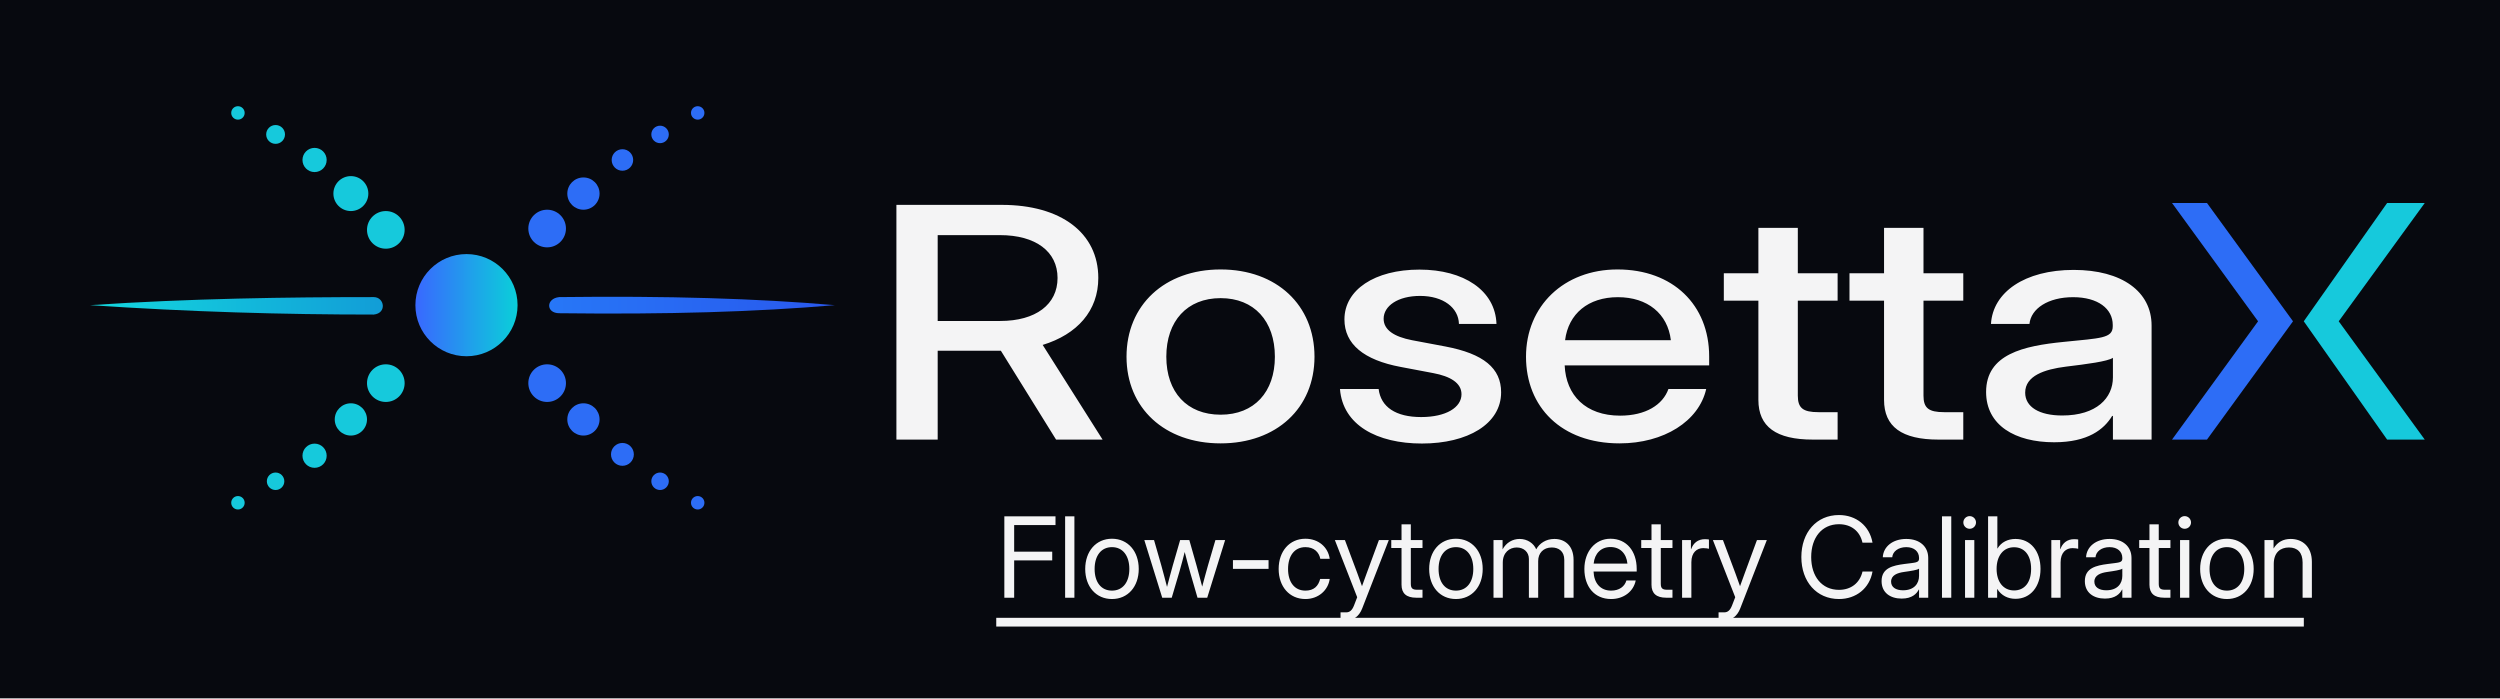
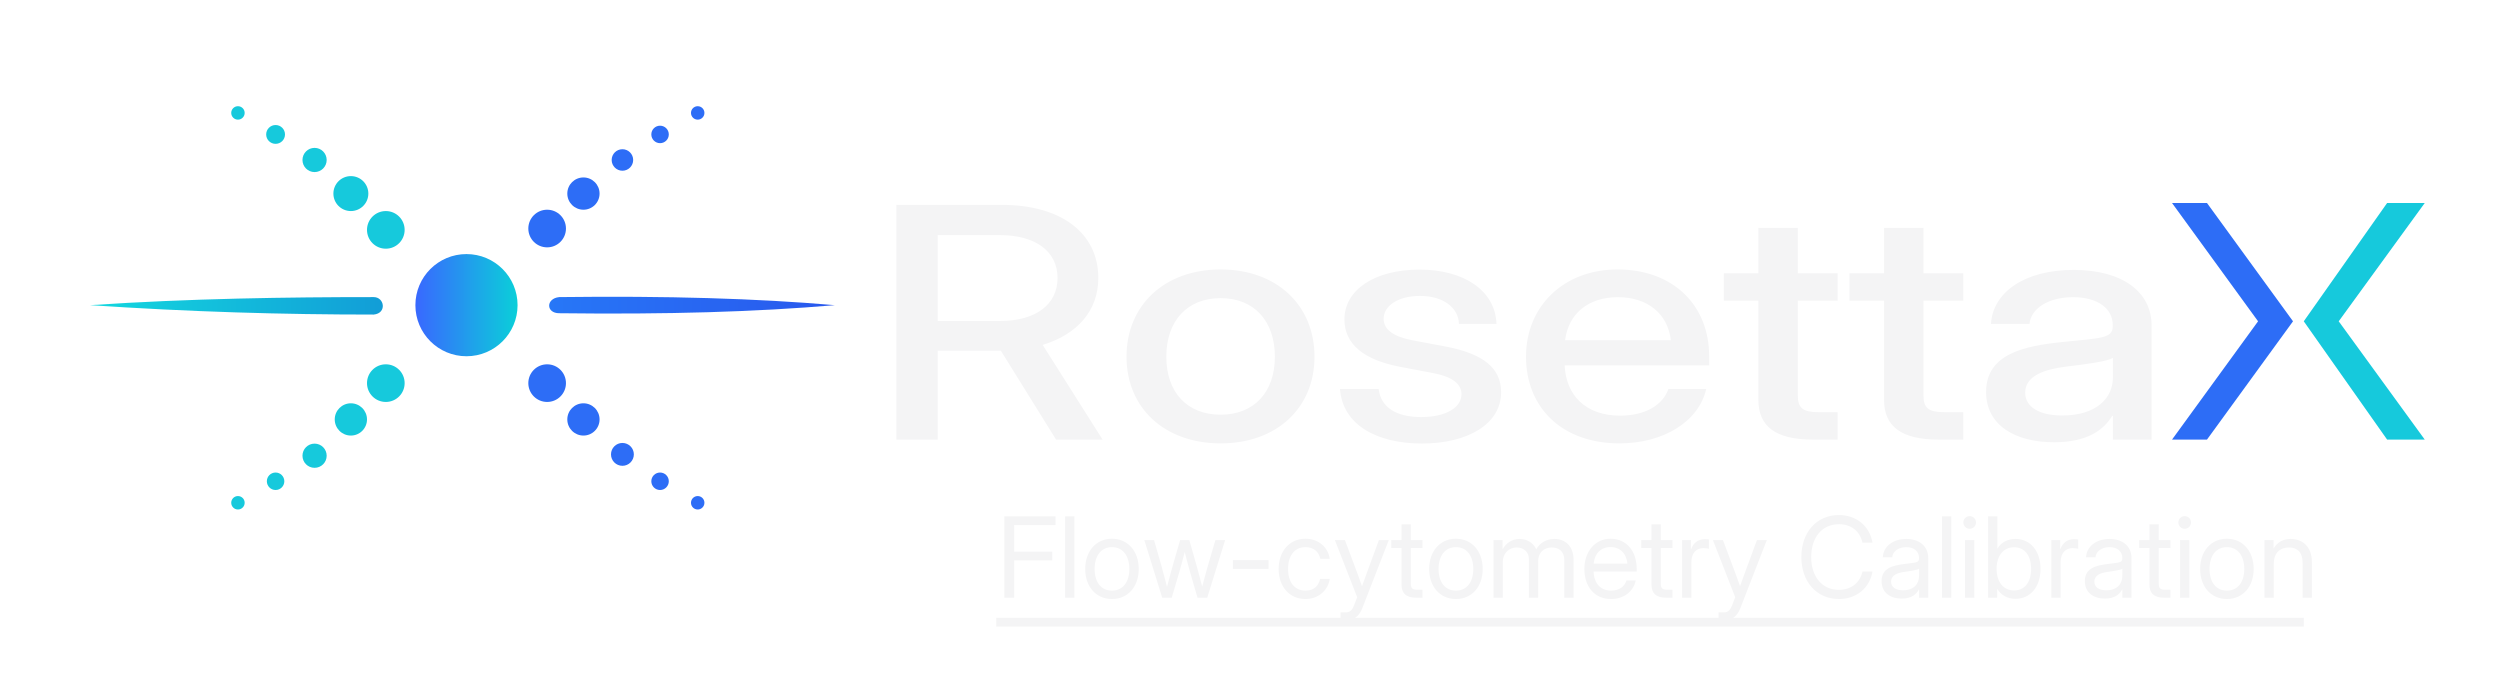
<svg xmlns="http://www.w3.org/2000/svg" width="1859.671" height="519.47" viewBox="0 0 1859.671 519.47" role="img" aria-label="RosettaX Flow-cytometry Calibration logo" version="1.1" id="svg32">
  <defs id="defs8">
    <linearGradient id="gMain" x1="0" y1="0" x2="1" y2="0">
      <stop offset="0" stop-color="#3865ff" id="stop1" />
      <stop offset="1" stop-color="#11cbd9" id="stop2" />
    </linearGradient>
    <linearGradient id="gCyan" x1="41.78" y1="1342.462" x2="94.987" y2="1342.462" gradientTransform="scale(4.092871,0.2443273)" gradientUnits="userSpaceOnUse">
      <stop offset="0" stop-color="#13d8df" id="stop3" />
      <stop offset="1" stop-color="#129dd7" id="stop4" />
    </linearGradient>
    <linearGradient id="gBlue" x1="124.3" y1="1351.348" x2="175.838" y2="1351.348" gradientTransform="scale(4.123106,0.2425356)" gradientUnits="userSpaceOnUse">
      <stop offset="0" stop-color="#2777f7" id="stop5" />
      <stop offset="1" stop-color="#2958ed" id="stop6" />
    </linearGradient>
    <linearGradient id="gOrb" x1="413" y1="296" x2="489" y2="296" gradientUnits="userSpaceOnUse">
      <stop offset="0" stop-color="#3968ff" id="stop7" />
      <stop offset="1" stop-color="#0acfd9" id="stop8" />
    </linearGradient>
    <linearGradient id="gCyan-3" x1="41.78" y1="1342.462" x2="94.987" y2="1342.462" gradientTransform="scale(4.092871,0.2443273)" gradientUnits="userSpaceOnUse">
      <stop offset="0" stop-color="#13d8df" id="stop3-9" />
      <stop offset="1" stop-color="#129dd7" id="stop4-8" />
    </linearGradient>
    <linearGradient id="gBlue-6" x1="124.3" y1="1351.348" x2="175.838" y2="1351.348" gradientTransform="scale(4.123106,0.2425356)" gradientUnits="userSpaceOnUse">
      <stop offset="0" stop-color="#2777f7" id="stop5-5" />
      <stop offset="1" stop-color="#2958ed" id="stop6-7" />
    </linearGradient>
    <linearGradient id="gOrb-6" x1="413" y1="296" x2="489" y2="296" gradientUnits="userSpaceOnUse">
      <stop offset="0" stop-color="#3968ff" id="stop7-2" />
      <stop offset="1" stop-color="#0acfd9" id="stop8-7" />
    </linearGradient>
  </defs>
  <g id="g1" transform="translate(-104,-107)">
-     <rect width="1859.671" height="519.47" fill="#07090f" id="rect8" x="104" y="107" style="stroke-width:0.832" />
    <g id="mark">
      <path d="m 171,334 c 74,-5 148,-6 211,-6 8,0 10,12 0,13 -67,0 -137,-2 -211,-7 z" fill="url(#gCyan)" id="path8" style="fill:url(#gCyan)" />
      <path d="m 520,328 c 80,-1 147,1 205,6 -58,5 -125,7 -205,6 -10,0 -10,-11 0,-12 z" fill="url(#gBlue)" id="path9" style="fill:url(#gBlue)" />
      <circle cx="451" cy="334" r="38" fill="url(#gOrb)" id="circle9" style="fill:url(#gOrb)" />
      <circle cx="391" cy="278" r="14" fill="#16c9dc" id="circle10" />
      <circle cx="365" cy="251" r="13" fill="#16c9dc" id="circle11" />
      <circle cx="338" cy="226" r="9" fill="#16c9dc" id="circle12" />
      <circle cx="309" cy="207" r="7" fill="#16c9dc" id="circle13" />
      <circle cx="281" cy="191" r="5" fill="#16c9dc" id="circle14" />
      <circle cx="391" cy="392" r="14" fill="#16c9dc" id="circle15" />
      <circle cx="365" cy="419" r="12" fill="#16c9dc" id="circle16" />
      <circle cx="338" cy="446" r="9" fill="#16c9dc" id="circle17" />
      <circle cx="309" cy="465" r="6.5" fill="#16c9dc" id="circle18" />
      <circle cx="281" cy="481" r="5" fill="#16c9dc" id="circle19" />
      <circle cx="511" cy="277" r="14" fill="#2d6df6" id="circle20" />
      <circle cx="538" cy="251" r="12" fill="#2d6df6" id="circle21" />
      <circle cx="567" cy="226" r="8" fill="#2d6df6" id="circle22" />
      <circle cx="595" cy="207" r="6.5" fill="#2d6df6" id="circle23" />
      <circle cx="623" cy="191" r="5" fill="#2d6df6" id="circle24" />
      <circle cx="511" cy="392" r="14" fill="#2d6df6" id="circle25" />
      <circle cx="538" cy="419" r="12" fill="#2d6df6" id="circle26" />
      <circle cx="567" cy="445" r="8.5" fill="#2d6df6" id="circle27" />
      <circle cx="595" cy="465" r="6.5" fill="#2d6df6" id="circle28" />
      <circle cx="623" cy="481" r="5" fill="#2d6df6" id="circle29" />
    </g>
    <path fill="#f4f4f5" d="m 770.806,434 h 30.71 v -66.113 h 45.622 c 0.398,0 0.973,0 1.371,0 L 889.573,434 h 34.604 l -44.56,-70.425 c 25.753,-7.875 41.374,-25.425 41.374,-49.8 0,-33.412 -27.657,-54.375 -71.774,-54.375 h -78.411 z m 30.71,-88.238 V 281.9 h 46.33 c 26.549,0 42.833,12.187 42.833,31.875 0,19.687 -16.151,31.987 -42.701,31.987 z m 210.469,91.05 c 41.728,0 69.827,-26.362 69.827,-64.462 0,-38.325 -28.099,-64.912 -69.827,-64.912 -41.772,0 -70.003,26.587 -70.003,64.912 0,38.1 28.231,64.462 70.003,64.462 z m 0,-21.337 c -25.045,0 -40.4,-16.763 -40.4,-43.125 0,-26.588 15.488,-43.575 40.4,-43.575 24.869,0 40.356,16.987 40.356,43.575 0,26.25 -15.354,43.125 -40.356,43.125 z m 149.753,21.45 c 34.029,0 58.897,-14.512 58.897,-38.1 0,-17.925 -13.009,-28.688 -41.462,-34.087 l -24.913,-4.688 c -13.142,-2.588 -21.019,-7.612 -21.019,-15.937 0,-9.488 10.532,-16.988 27.126,-16.988 17.257,0 28.585,8.775 28.895,20.85 h 27.922 c -0.841,-24.937 -24.338,-40.425 -57.26,-40.425 -33.453,0 -55.843,15.113 -55.843,37.05 0,18.375 14.381,30.225 41.904,35.362 l 24.161,4.576 c 12.611,2.362 21.019,7.274 21.019,15.712 0,9.825 -11.461,16.988 -30.002,16.988 -18.939,0 -30.001,-7.5 -31.639,-20.851 h -28.762 c 2.08,26.813 27.523,40.538 60.976,40.538 z m 146.971,-0.113 c 33.055,0 59.074,-16.537 64.472,-40.425 h -28.098 c -4.16,11.7 -16.859,19.801 -35.931,19.801 -25.577,0 -40.268,-15.113 -41.241,-37.388 h 107.483 v -6.675 c 0,-38.212 -26.86,-64.687 -68.189,-64.687 -39.825,0 -68.057,27.187 -68.057,64.912 0,37.388 26.285,64.462 69.561,64.462 z M 1268.22,360.05 c 2.478,-19.687 17.258,-31.988 39.25,-31.988 22.125,0 37.082,12.301 39.427,31.988 z m 202.726,-49.8 h -29.603 V 276.5 h -29.338 v 33.75 h -25.709 v 20.4 h 25.709 v 73.8 c 0,19.95 13.143,29.55 40.533,29.55 h 18.408 v -20.4 h -14.248 c -11.638,0 -15.355,-3.15 -15.355,-12.3 v -70.65 h 29.603 z m 93.478,0 h -29.603 V 276.5 h -29.338 v 33.75 h -25.709 v 20.4 h 25.709 v 73.8 c 0,19.95 13.143,29.55 40.533,29.55 h 18.408 v -20.4 h -14.248 c -11.638,0 -15.355,-3.15 -15.355,-12.3 v -70.65 h 29.603 z m 67.592,125.738 c 25.179,0 37.082,-9.601 43.144,-19.575 h 0.575 V 434 h 28.763 v -84.863 c 0,-25.162 -21.992,-41.362 -57.968,-41.362 -36.506,0 -60.135,16.65 -61.507,40.2 h 28.63 c 1.106,-11.362 13.806,-19.913 32.479,-19.913 18.541,0 29.471,8.663 29.471,20.626 v 1.05 c 0,9.037 -9.16,8.774 -36.507,11.587 -29.736,2.963 -57.702,9.038 -57.702,37.275 0,24.75 21.594,37.388 50.622,37.388 z m 5.974,-19.913 c -17.036,0 -27.523,-6.337 -27.523,-16.988 0,-12.562 14.381,-17.362 30.267,-19.349 15.487,-1.875 30.975,-3.863 35.001,-6.563 v 14.55 c 0,15.225 -12.036,28.35 -37.745,28.35 z" id="path29" />
    <path d="m 1719.7,258 h 26 l 64,88 -64,88 h -26 l 64,-88 z" fill="#2d6df6" id="path30" />
    <path d="m 1879.7,258 h 28 l -64,88 64,88 h -28 l -62,-88 z" fill="#16c9dc" id="path31" />
    <g id="g32" transform="matrix(1.3,0,0,1.3,-400.3215,-159.4785)">
      <path fill="#f4f4f5" d="m 962.63,547 h 5.62 v -21.34 h 21.78 v -5 h -21.78 v -15.22 h 23.66 v -5 h -29.28 z m 40.089,-46.56 h -5.31 V 547 h 5.31 z m 21.497,47.31 c 9.16,0 15.32,-7.13 15.32,-17.19 0,-10.12 -6.16,-17.31 -15.32,-17.31 -9.15,0 -15.31,7.19 -15.31,17.31 0,10.06 6.16,17.19 15.31,17.19 z m 0,-4.81 c -6.25,0 -9.93,-4.88 -9.93,-12.38 0,-7.56 3.71,-12.5 9.93,-12.5 6.22,0 9.94,4.97 9.94,12.5 0,7.47 -3.69,12.38 -9.94,12.38 z m 28.755,4.06 h 5.44 l 4.43,-15 c 1.07,-3.63 2.03,-7.44 3,-11.16 0.97,3.72 1.94,7.53 2.97,11.16 l 4.35,15 h 5.56 l 10.25,-33 h -5.56 l -4.25,14.5 c -1.16,3.97 -2.22,8.12 -3.32,12.16 -1.09,-4.04 -2.12,-8.19 -3.25,-12.16 l -4.12,-14.5 h -5.25 l -4.19,14.5 c -1.16,4 -2.22,8.25 -3.31,12.31 -1.1,-4.06 -2.13,-8.31 -3.28,-12.31 l -4.16,-14.5 h -5.56 z m 60.845,-21.5 h -20.38 v 5 h 20.38 z m 21.088,22.25 c 7.44,0 13,-5 13.91,-11.5 h -5.47 c -1.03,4.03 -3.5,6.69 -8.44,6.69 -6.25,0 -9.93,-4.88 -9.93,-12.38 0,-7.56 3.71,-12.5 9.93,-12.5 4.88,0 7.75,2.81 8.53,6.69 h 5.38 c -0.91,-6.66 -6.41,-11.5 -13.91,-11.5 -9.15,0 -15.31,7.19 -15.31,17.31 0,10.06 6.16,17.19 15.31,17.19 z m 20.099,12.31 h 3.25 c 4.149,0 7.44,-2.5 9.149,-6.93 l 15.22,-39.13 h -5.649 l -7,19 c -0.911,2.47 -1.821,4.94 -2.69,7.41 -0.84,-2.47 -1.721,-4.94 -2.661,-7.41 l -7.119,-19 h -5.75 l 12.78,32.72 -1.81,4.69 c -1.071,2.75 -2.44,3.97 -4.47,3.97 h -3.25 z M 1201.902,514 h -6.679 v -9 h -5.321 v 9 h -5.869 v 4.56 h 5.869 v 21 c 0,4.97 2.791,7.44 8.44,7.44 h 3.56 v -4.56 h -3.06 c -2.72,0 -3.619,-0.88 -3.619,-3.44 v -20.44 h 6.679 z m 19.127,33.75 c 9.16,0 15.32,-7.13 15.32,-17.19 0,-10.12 -6.16,-17.31 -15.32,-17.31 -9.15,0 -15.31,7.19 -15.31,17.31 0,10.06 6.16,17.19 15.31,17.19 z m 0,-4.81 c -6.25,0 -9.93,-4.88 -9.93,-12.38 0,-7.56 3.71,-12.5 9.93,-12.5 6.22,0 9.94,4.97 9.94,12.5 0,7.47 -3.69,12.38 -9.94,12.38 z m 21.505,4.06 h 5.31 v -20.13 c 0,-5.68 3.81,-8.62 7.97,-8.62 4,0 6.97,2.62 6.97,6.56 V 547 h 5.31 v -21 c 0,-4.47 2.94,-7.75 7.78,-7.75 3.78,0 7.16,2 7.16,7.12 V 547 h 5.31 v -21.63 c 0,-8.12 -4.94,-12 -10.97,-12 -4.9,0 -8.59,2.57 -10.4,5.94 -1.38,-3.31 -4.94,-5.94 -9.47,-5.94 -4.03,0 -7.69,2.1 -9.78,5.97 V 514 h -5.19 z m 67.307,0.75 c 7.19,0 12.82,-4.31 14.07,-10.63 h -5.32 c -1,3.44 -4.06,5.82 -8.75,5.82 -6.25,0 -9.81,-4.44 -10.06,-10.91 h 24.69 v -1.47 c 0,-10.25 -5.81,-17.31 -15,-17.31 -8.75,0 -14.94,7.28 -14.94,17.31 0,9.94 5.63,17.19 15.31,17.19 z m -10,-20.28 c 0.57,-5.81 4.22,-9.47 9.63,-9.47 5.44,0 9.12,3.66 9.69,9.47 z M 1344.934,514 h -6.68 v -9 h -5.32 v 9 h -5.87 v 4.56 h 5.87 v 21 c 0,4.97 2.79,7.44 8.44,7.44 h 3.56 v -4.56 h -3.06 c -2.72,0 -3.62,-0.88 -3.62,-3.44 v -20.44 h 6.68 z m 5.506,33 h 5.31 v -20.31 c 0,-5.6 3.16,-8.07 6.81,-8.07 1.53,0 2.82,0.25 3.25,0.38 v -5.31 c -0.43,-0.07 -1.28,-0.19 -2.25,-0.19 -4.12,0 -6.72,2.28 -7.93,5.69 h -0.13 V 514 h -5.06 z m 20.875,13.06 h 3.25 c 4.15,0 7.44,-2.5 9.15,-6.93 l 15.22,-39.13 h -5.65 l -7,19 c -0.91,2.47 -1.82,4.94 -2.69,7.41 -0.84,-2.47 -1.72,-4.94 -2.66,-7.41 l -7.12,-19 h -5.75 l 12.78,32.72 -1.81,4.69 c -1.07,2.75 -2.44,3.97 -4.47,3.97 h -3.25 z m 68.9,-12.31 c 9.75,0 17.5,-6.06 19.19,-15.75 h -5.72 c -1.59,6.75 -6.75,10.5 -13.47,10.5 -9.81,0 -15.9,-7.69 -15.9,-18.75 0,-11.13 6.09,-18.81 15.9,-18.81 6.79,0 11.94,3.78 13.44,10.56 h 5.75 c -1.72,-9.72 -9.44,-15.81 -19.19,-15.81 -12.9,0 -21.53,9.97 -21.53,24.06 0,14 8.66,24 21.53,24 z m 35.879,-0.25 c 6,0 8.59,-2.81 9.81,-5.19 h 0.13 V 547 h 5.25 v -22.75 c 0,-6.53 -4.88,-10.88 -12.56,-10.88 -7.82,0 -13.16,4.47 -13.44,10.5 h 5.4 c 0.25,-3.28 3.44,-5.81 8.04,-5.81 4.62,0 7.31,2.6 7.31,6.19 v 0.31 c 0,2.53 -2.03,2.28 -8.31,3.13 -6.63,0.87 -13.13,2.25 -13.13,9.81 0,6.59 4.94,10 11.5,10 z m 0.75,-4.75 c -4.22,0 -6.81,-1.84 -6.81,-4.94 0,-3.72 3.62,-5.03 7.44,-5.56 3.78,-0.53 7.75,-1.13 8.56,-1.88 v 4.13 c 0,4.31 -2.69,8.25 -9.19,8.25 z m 27.625,-42.31 h -5.31 V 547 h 5.31 z m 7.877,46.56 h 5.31 v -33 h -5.31 z m 2.65,-39.44 c 2,0 3.63,-1.62 3.63,-3.62 0,-2 -1.63,-3.63 -3.63,-3.63 -2,0 -3.62,1.63 -3.62,3.63 0,2 1.62,3.62 3.62,3.62 z m 26.228,40.07 c 8.59,0 14.31,-6.97 14.31,-17.13 0,-10.19 -5.72,-17.13 -14.31,-17.13 -4.29,0 -8.19,1.82 -10.32,5.5 h -0.06 v -18.43 h -5.31 V 547 h 5.19 v -5 h 0.06 c 2.37,3.81 6.15,5.63 10.44,5.63 z m -0.82,-4.79 c -6.12,0 -10,-4.87 -10,-12.34 0,-7.47 3.88,-12.38 10,-12.38 5.72,0 9.75,4.29 9.75,12.38 0,8.09 -4.03,12.34 -9.75,12.34 z m 21.317,4.16 h 5.31 v -20.31 c 0,-5.6 3.16,-8.07 6.81,-8.07 1.53,0 2.82,0.25 3.25,0.38 v -5.31 c -0.43,-0.07 -1.28,-0.19 -2.25,-0.19 -4.12,0 -6.72,2.28 -7.93,5.69 h -0.13 V 514 h -5.06 z m 30.685,0.5 c 6,0 8.59,-2.81 9.81,-5.19 h 0.13 V 547 h 5.25 v -22.75 c 0,-6.53 -4.88,-10.88 -12.56,-10.88 -7.82,0 -13.16,4.47 -13.44,10.5 h 5.4 c 0.25,-3.28 3.44,-5.81 8.04,-5.81 4.62,0 7.31,2.6 7.31,6.19 v 0.31 c 0,2.53 -2.03,2.28 -8.31,3.13 -6.63,0.87 -13.13,2.25 -13.13,9.81 0,6.59 4.94,10 11.5,10 z m 0.75,-4.75 c -4.22,0 -6.81,-1.84 -6.81,-4.94 0,-3.72 3.62,-5.03 7.44,-5.56 3.78,-0.53 7.75,-1.13 8.56,-1.88 v 4.13 c 0,4.31 -2.69,8.25 -9.19,8.25 z M 1629.871,514 h -6.68 v -9 h -5.32 v 9 h -5.87 v 4.56 h 5.87 v 21 c 0,4.97 2.79,7.44 8.44,7.44 h 3.56 v -4.56 h -3.06 c -2.72,0 -3.62,-0.88 -3.62,-3.44 v -20.44 h 6.68 z m 5.507,33 h 5.31 v -33 h -5.31 z m 2.65,-39.44 c 2,0 3.63,-1.62 3.63,-3.62 0,-2 -1.63,-3.63 -3.63,-3.63 -2,0 -3.62,1.63 -3.62,3.63 0,2 1.62,3.62 3.62,3.62 z m 24.157,40.19 c 9.16,0 15.32,-7.13 15.32,-17.19 0,-10.12 -6.16,-17.31 -15.32,-17.31 -9.15,0 -15.31,7.19 -15.31,17.31 0,10.06 6.16,17.19 15.31,17.19 z m 0,-4.81 c -6.25,0 -9.93,-4.88 -9.93,-12.38 0,-7.56 3.71,-12.5 9.93,-12.5 6.22,0 9.94,4.97 9.94,12.5 0,7.47 -3.69,12.38 -9.94,12.38 z M 1689,527.69 c 0,-6.66 3.88,-9.44 8.69,-9.44 4.94,0 7.81,2.91 7.81,8.62 V 547 h 5.31 v -20.5 c 0,-8.78 -5.47,-13.13 -12.12,-13.13 -4.19,0 -7.53,1.72 -9.81,5.47 V 514 h -5.19 v 33 h 5.31 z" id="path32" />
      <line x1="958" y1="561" x2="1706.2" y2="561" stroke="#f4f4f5" stroke-width="5" stroke-linecap="butt" id="line32" />
    </g>
  </g>
</svg>
